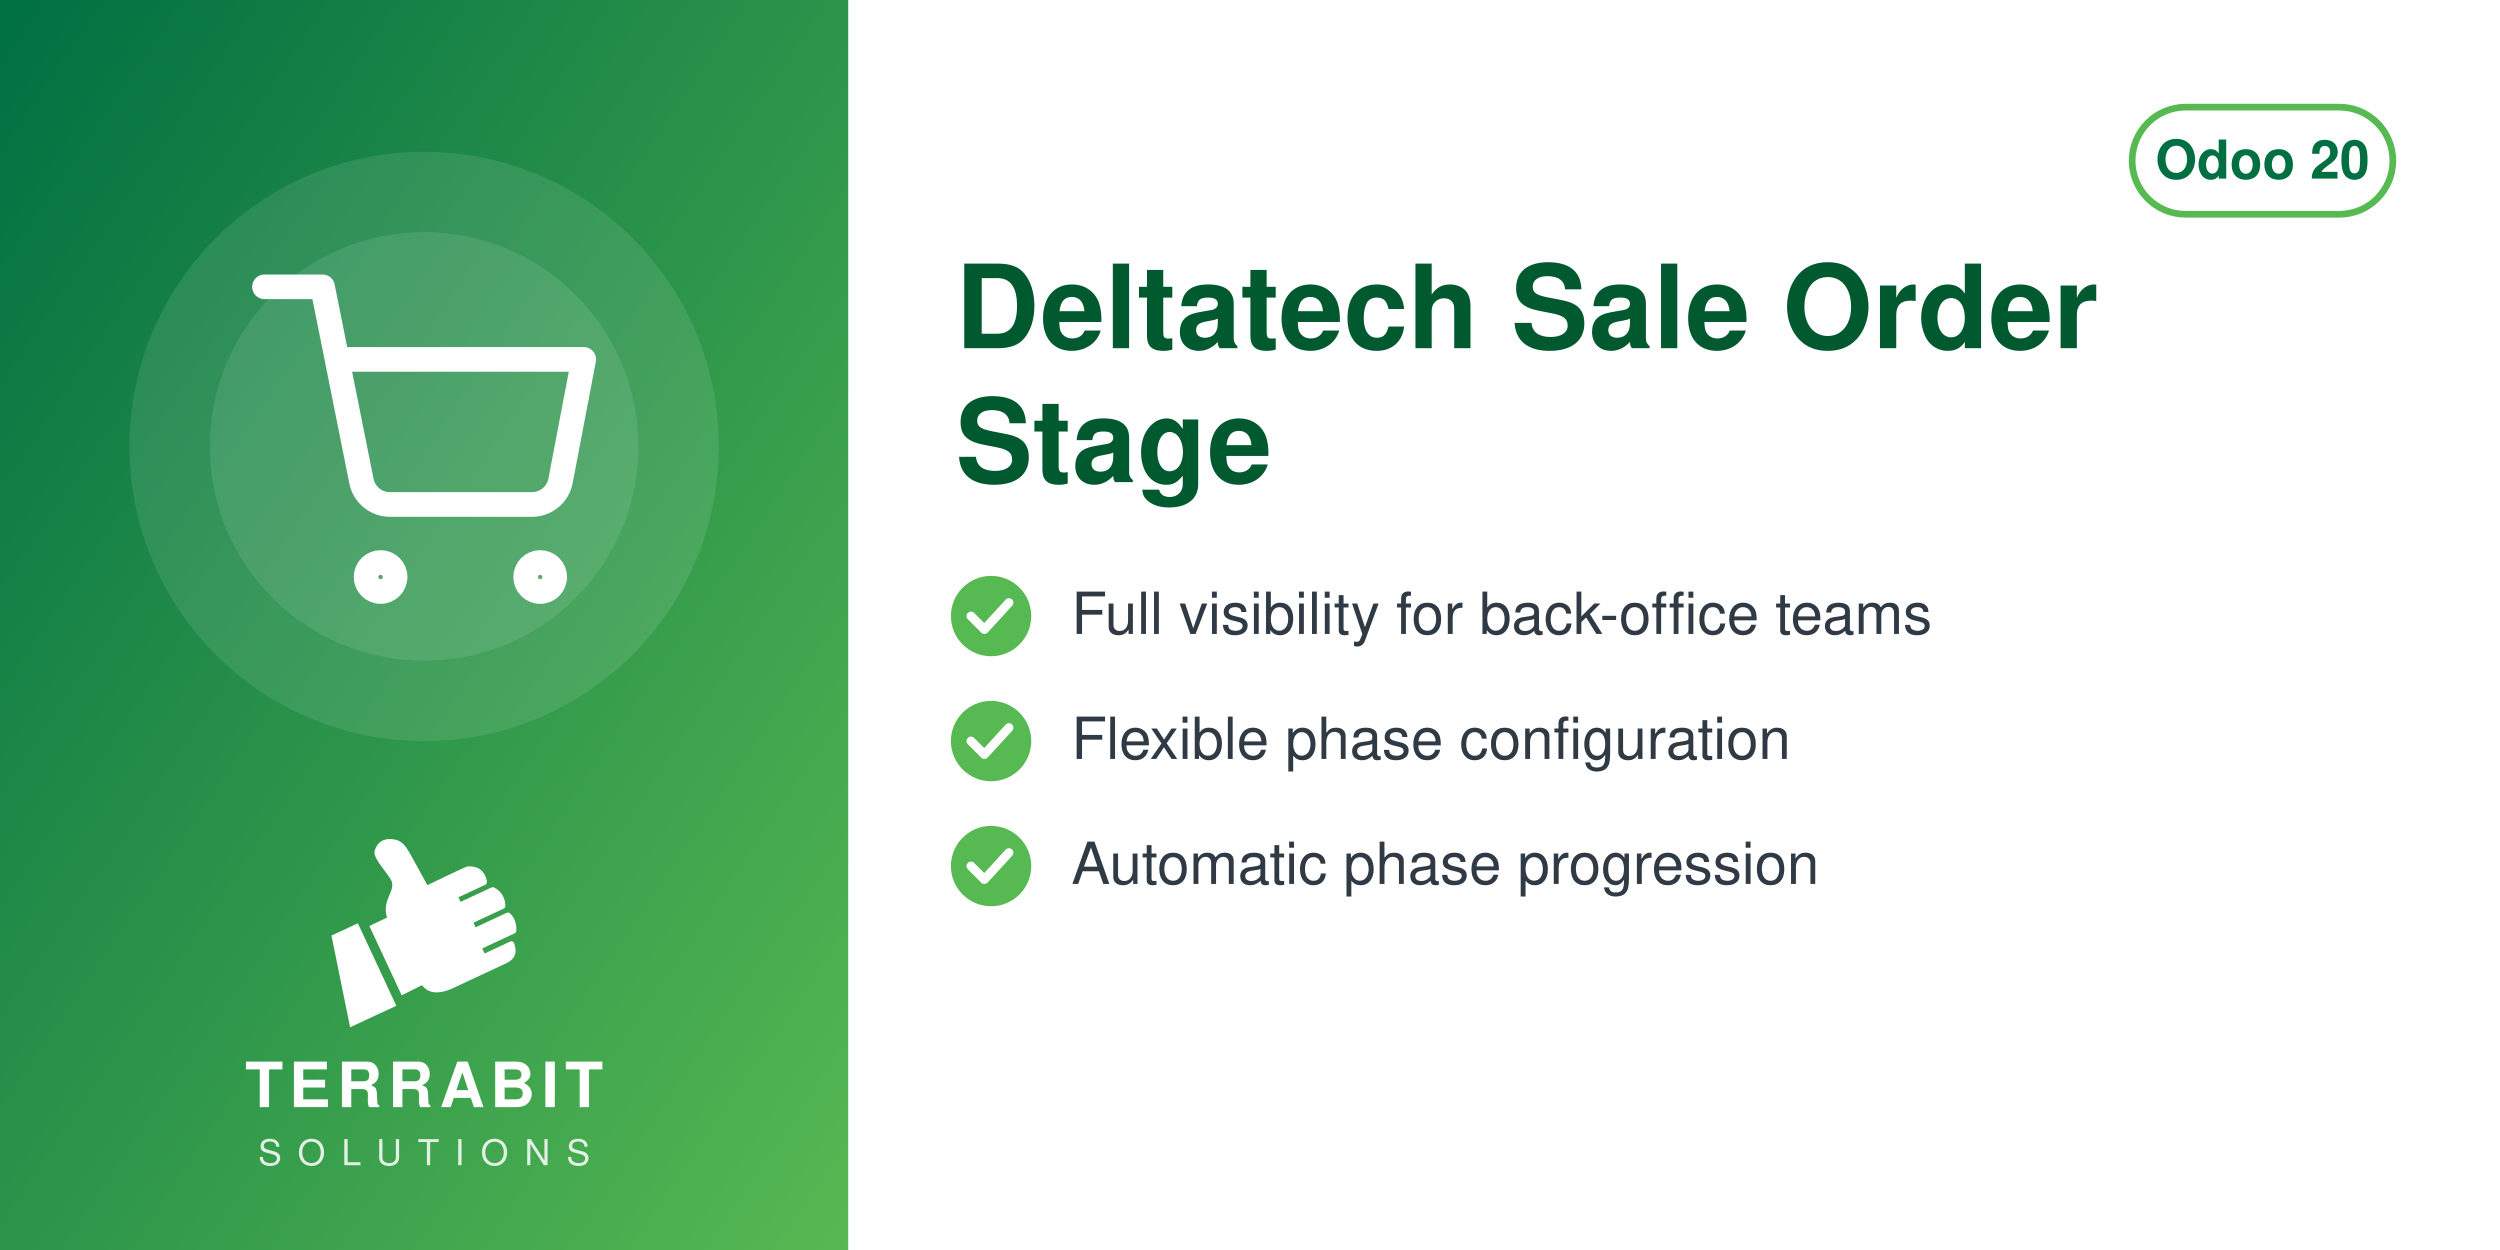
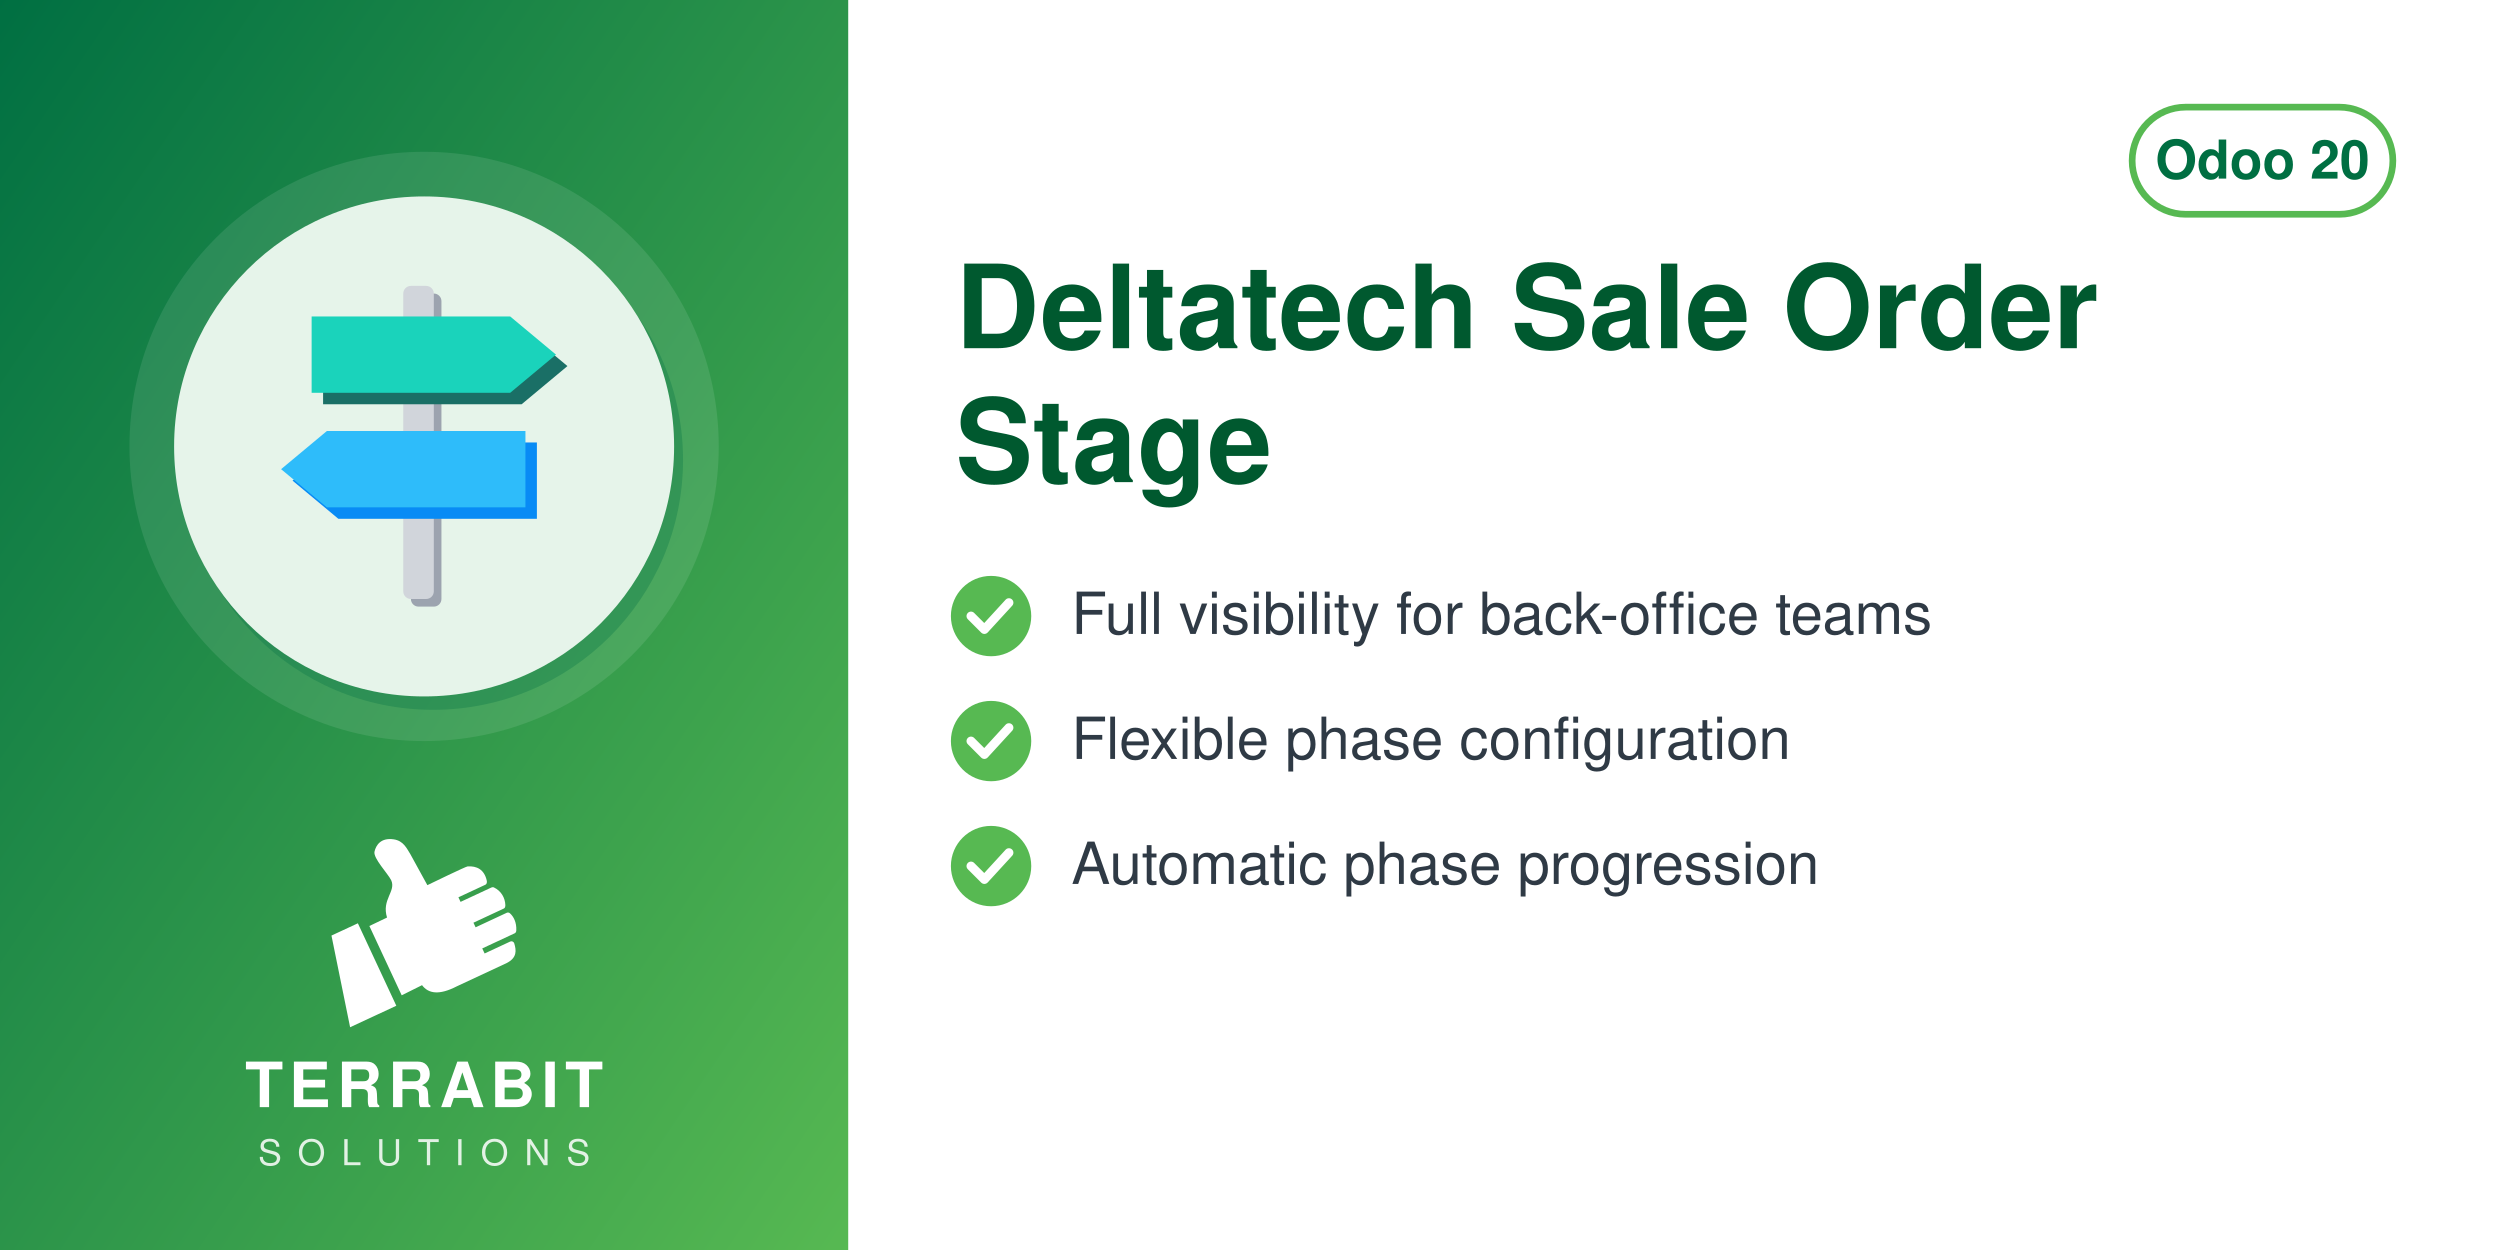
<svg xmlns="http://www.w3.org/2000/svg" width="560" height="280" viewBox="0 0 560 280">
  <defs>
    <linearGradient id="g" x1="0" y1="0" x2="1" y2="1">
      <stop offset="0" stop-color="#006F42" />
      <stop offset="1" stop-color="#57B952" />
    </linearGradient>
  </defs>
  <rect width="560" height="280" fill="#FFFFFF" />
  <rect width="190" height="280" fill="url(#g)" />
  <circle cx="95.0" cy="100" r="66" fill="white" opacity="0.10" />
-   <circle cx="95.0" cy="100" r="48" fill="white" opacity="0.10" />
-   <svg x="56.0" y="61.0" width="78" height="78" viewBox="0 0 24 24">
-     <g fill="none" stroke="white" stroke-width="1.7" stroke-linecap="round" stroke-linejoin="round">
-       <circle cx="9" cy="21" r="1" />
-       <circle cx="20" cy="21" r="1" />
-       <path d="M1 1h4l2.68 13.39a2 2 0 0 0 2 1.61h9.72a2 2 0 0 0 2-1.61L23 6H6" />
+   <circle cx="97.0" cy="103" r="56" fill="#006F42" opacity="0.30" />
+   <circle cx="95.0" cy="100" r="56" fill="#E6F4EA" />
+   <svg x="54.0" y="59.0" width="82" height="82" viewBox="0 0 100 100" preserveAspectRatio="xMidYMid meet">
+     <g transform="translate(0.50,-0.11) scale(1.043)">
+       <g transform="translate(2,2)" fill="#9CA3AF">
+         <rect x="42" y="6" width="8" height="82" rx="2" />
+       </g>
+       <g fill="#D1D5DB">
+         <rect x="42" y="6" width="8" height="82" rx="2" />
+       </g>
+       <g transform="translate(3,3)" fill="#1A6F66">
+         <path d="M18,14 h52 l12,10 l-12,10 h-52z" />
+       </g>
+       <g fill="#1AD3BB">
+         <path d="M18,14 h52 l12,10 l-12,10 h-52z" />
+       </g>
+       <g transform="translate(3,3)" fill="#088BF5">
+         <path d="M74,44 h-52 l-12,10 l12,10 h52z" />
+       </g>
+       <g fill="#2EBCFA">
+         <path d="M74,44 h-52 l-12,10 l12,10 h52z" />
+       </g>
    </g>
  </svg>
  <svg x="72.0" y="186" width="46" height="46" viewBox="4045 2535 3400 3400" preserveAspectRatio="xMidYMid meet">
    <path fill="#FFFFFF" d="M4648.32 4073.59l636.59 1365.17 -765.09 355.96 -308.63 -1517.87 437.13 -203.26zm725.61 1192.32l336.75 -167.88c105.65,140.85 282.69,170.72 576.82,18.8l819.92 -382.33c181.4,-90.13 164.26,-214.57 130.07,-328.43 -4.28,-14.25 -13.68,-24.81 -27.34,-30.7 -13.67,-5.89 -27.61,-5.11 -41.09,1.18l-422.32 196.93 -39.04 -83.72 538.07 -250.91c16.64,-7.76 24.7,-27.69 25.58,-46.04 6.48,-134.33 -44.36,-230.89 -105.84,-285.23 -15.2,-13.44 -35.71,-15.59 -54.12,-7l-513.92 239.64 -35.6 -76.34 506.31 -236.1c17.69,-8.25 22.52,-36.93 21.83,-56.45 -4.1,-117.31 -67.62,-232.74 -187.72,-290.66 -13.94,-6.72 -28.64,-6.36 -42.69,0.19l-511.21 238.38 -35.37 -75.86 448.98 -209.36c20.44,-9.53 25.81,-42.28 21.02,-64.32 -41.02,-189.07 -167.92,-247.8 -318.14,-237.87 -29.39,1.94 -589.86,273.16 -665.95,310.54l-281.84 -513.57c-59.06,-93.13 -112.7,-221.7 -276.47,-245.13 -211.24,-30.22 -291.56,94.38 -316.89,203.13 -25.32,108.75 223.84,365.99 276.05,473.69 85.52,184.27 -161.86,318.11 -68.41,617.99l-292.54 139.94 535.09 1147.51z" />
  </svg>
  <text x="95.0" y="248" text-anchor="middle" font-family="Helvetica,Arial,sans-serif" font-size="14" font-weight="800" letter-spacing="1.4" fill="white">TERRABIT</text>
  <text x="95.0" y="261" text-anchor="middle" font-family="Helvetica,Arial,sans-serif" font-size="8" font-weight="500" letter-spacing="3.6" fill="white" opacity="0.85">SOLUTIONS</text>
  <g>
    <rect x="477.6" y="24" width="58.4" height="24" rx="12" fill="none" stroke="#57B952" stroke-width="1.5" />
    <text x="506.8" y="40" text-anchor="middle" font-family="Helvetica,Arial,sans-serif" font-size="12" font-weight="700" fill="#006F42">Odoo 20</text>
  </g>
  <text x="214" y="78" font-family="Helvetica,Arial,sans-serif" font-size="26" font-weight="700" fill="#00592F">Deltatech Sale Order</text>
  <text x="214" y="108" font-family="Helvetica,Arial,sans-serif" font-size="26" font-weight="700" fill="#00592F">Stage</text>
  <circle cx="222" cy="138" r="9" fill="#57B952" />
  <path d="M217.5 138 l3 3 l5.5 -6" fill="none" stroke="white" stroke-width="2" stroke-linecap="round" stroke-linejoin="round" />
  <text x="240" y="142" font-family="Helvetica,Arial,sans-serif" font-size="13" fill="#2F3A45">Full visibility for back-office teams</text>
  <circle cx="222" cy="166" r="9" fill="#57B952" />
  <path d="M217.5 166 l3 3 l5.5 -6" fill="none" stroke="white" stroke-width="2" stroke-linecap="round" stroke-linejoin="round" />
  <text x="240" y="170" font-family="Helvetica,Arial,sans-serif" font-size="13" fill="#2F3A45">Flexible phase configuration</text>
  <circle cx="222" cy="194" r="9" fill="#57B952" />
  <path d="M217.5 194 l3 3 l5.5 -6" fill="none" stroke="white" stroke-width="2" stroke-linecap="round" stroke-linejoin="round" />
  <text x="240" y="198" font-family="Helvetica,Arial,sans-serif" font-size="13" fill="#2F3A45">Automatic phase progression</text>
</svg>
